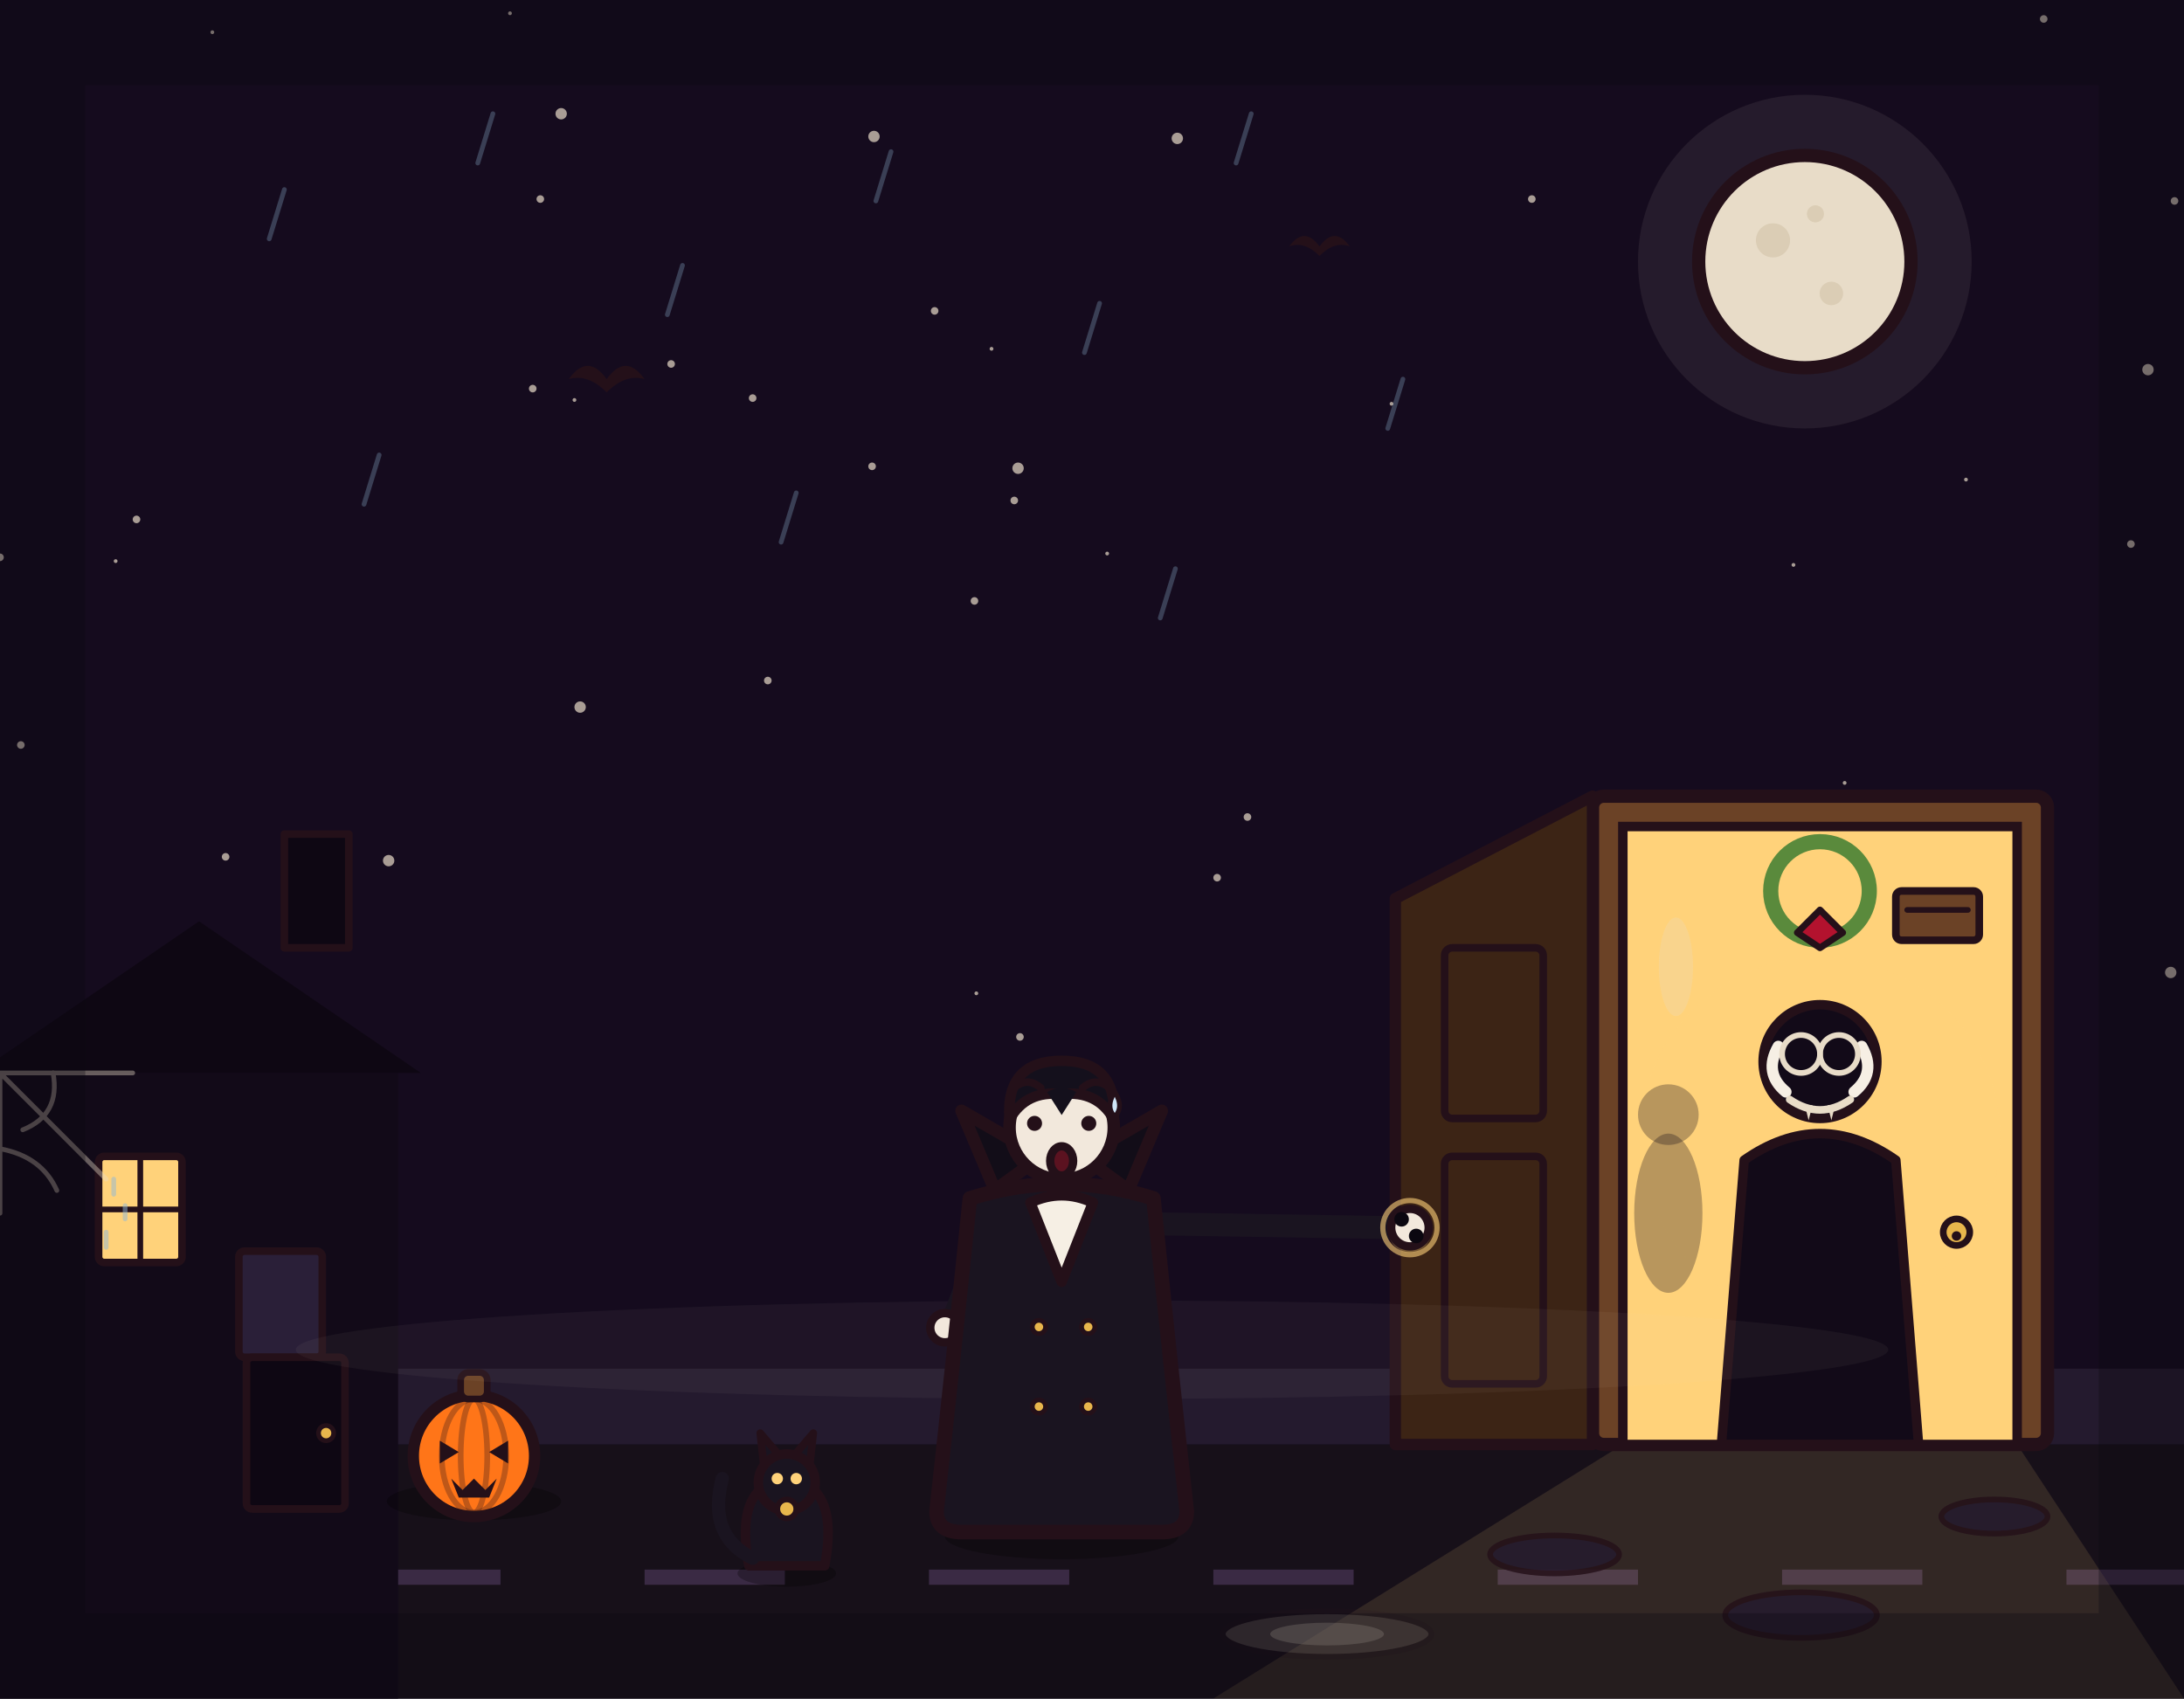
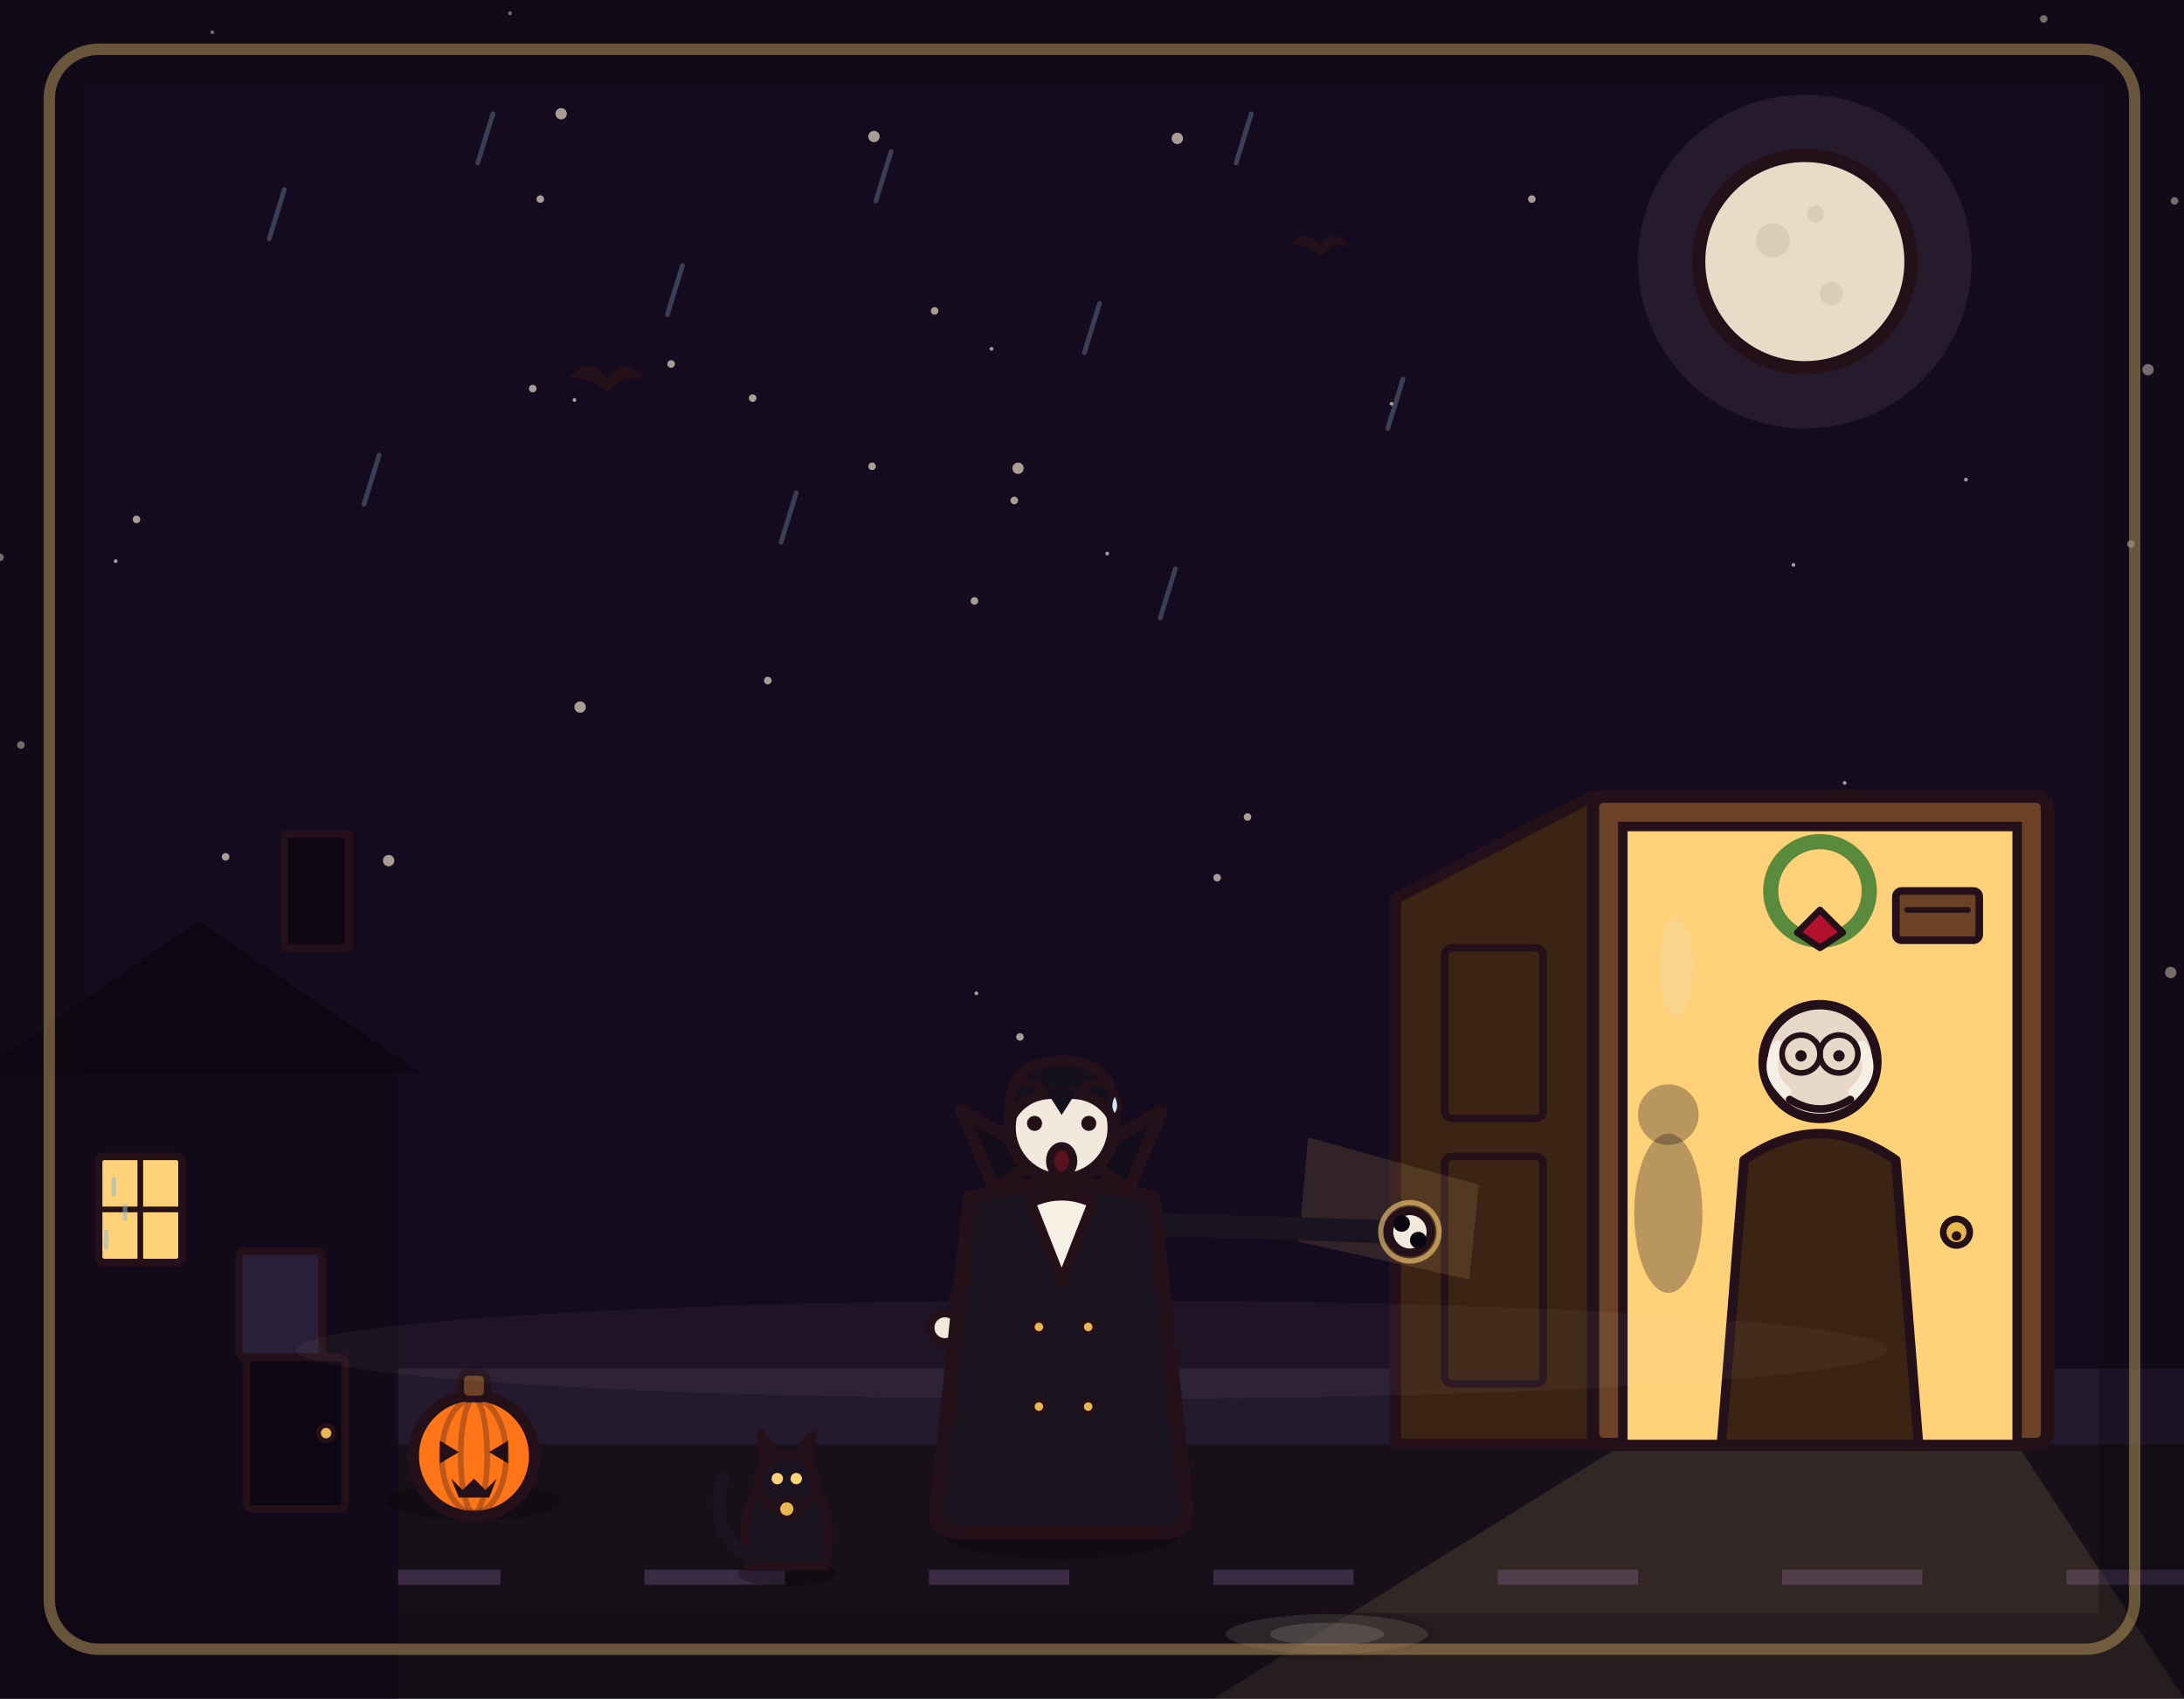
<svg xmlns="http://www.w3.org/2000/svg" viewBox="0 0 1152 896" width="1152" height="896">
  <rect x="0" y="0" width="1152" height="896" fill="#150b1e" />
  <g fill="#e8dcc8" opacity=".7">
    <circle cx="0" cy="294" r="2" />
    <circle cx="303" cy="211" r="1" />
    <circle cx="1124" cy="287" r="2" />
    <circle cx="296" cy="60" r="3" />
    <circle cx="1037" cy="253" r="1" />
    <circle cx="285" cy="105" r="2" />
    <circle cx="119" cy="452" r="2" />
    <circle cx="973" cy="413" r="1" />
    <circle cx="621" cy="73" r="3" />
    <circle cx="535" cy="264" r="2" />
    <circle cx="269" cy="7" r="1" />
    <circle cx="1145" cy="513" r="3" />
    <circle cx="658" cy="431" r="2" />
    <circle cx="397" cy="210" r="2" />
    <circle cx="405" cy="359" r="2" />
    <circle cx="61" cy="296" r="1" />
    <circle cx="523" cy="184" r="1" />
    <circle cx="75" cy="552" r="2" />
    <circle cx="103" cy="556" r="2" />
    <circle cx="808" cy="105" r="2" />
    <circle cx="1147" cy="106" r="2" />
    <circle cx="460" cy="246" r="2" />
    <circle cx="205" cy="454" r="3" />
    <circle cx="112" cy="17" r="1" />
    <circle cx="734" cy="213" r="1" />
    <circle cx="584" cy="292" r="1" />
    <circle cx="1133" cy="195" r="3" />
    <circle cx="306" cy="373" r="3" />
    <circle cx="537" cy="247" r="3" />
    <circle cx="538" cy="547" r="2" />
    <circle cx="915" cy="485" r="2" />
    <circle cx="642" cy="463" r="2" />
    <circle cx="354" cy="192" r="2" />
    <circle cx="514" cy="317" r="2" />
    <circle cx="72" cy="274" r="2" />
    <circle cx="11" cy="393" r="2" />
    <circle cx="515" cy="524" r="1" />
    <circle cx="493" cy="164" r="2" />
    <circle cx="281" cy="205" r="2" />
    <circle cx="1078" cy="10" r="2" />
    <circle cx="946" cy="298" r="1" />
    <circle cx="461" cy="72" r="3" />
  </g>
  <circle cx="952" cy="138" r="88" fill="#e8dcc8" opacity=".08" />
  <circle cx="952" cy="138" r="56" fill="#e8dcc8" stroke="#241019" stroke-width="7" stroke-linejoin="round" />
  <circle cx="935.2" cy="126.8" r="9" fill="#d9cbb2" opacity=".9" />
  <circle cx="966" cy="154.8" r="6.2" fill="#d9cbb2" opacity=".9" />
  <circle cx="957.6" cy="112.8" r="4.5" fill="#d9cbb2" opacity=".9" />
  <rect x="0" y="722" width="1152" height="40" fill="#241a2e" />
  <rect x="0" y="762" width="1152" height="134" fill="#171019" />
  <path d="M40 828h74v8h-74zM190 828h74v8h-74zM340 828h74v8h-74zM490 828h74v8h-74zM640 828h74v8h-74zM790 828h74v8h-74zM940 828h74v8h-74zM1090 828h74v8h-74z" fill="#3a2a44" />
  <g>
    <rect x="0" y="566" width="210" height="330" fill="#120a18" />
    <path d="M-12 566 L105 486 L222 566 Z" fill="#0e0713" />
    <rect x="150" y="440" width="34" height="60" fill="#0e0713" stroke="#241019" stroke-width="4" stroke-linejoin="round" />
    <rect x="52" y="610" width="44" height="56" rx="3" fill="#ffd27a" stroke="#241019" stroke-width="4" stroke-linejoin="round" />
    <line x1="74" y1="610" x2="74" y2="666" stroke="#241019" stroke-width="3" />
    <line x1="52" y1="638" x2="96" y2="638" stroke="#241019" stroke-width="3" />
    <rect x="126" y="660" width="44" height="56" rx="3" fill="#2a1f38" stroke="#241019" stroke-width="4" stroke-linejoin="round" />
    <rect x="130" y="716" width="52" height="80" rx="3" fill="#0e0713" stroke="#241019" stroke-width="4" stroke-linejoin="round" />
    <circle cx="172" cy="756" r="4" fill="#e8b64c" stroke="#241019" stroke-width="2.5" />
  </g>
  <polygon points="856,762 1064,762 1152,896 640,896" fill="#ffd27a" opacity=".12" />
  <g>
    <rect x="840" y="420" width="240" height="342" rx="6" fill="#6b4226" stroke="#241019" stroke-width="7" stroke-linejoin="round" />
    <rect x="856" y="436" width="208" height="326" fill="#ffd27a" stroke="#241019" stroke-width="5" />
    <circle cx="960" cy="600" r="95" fill="#ffd27a" opacity=".5" />
    <g>
-       <path d="M908 762 L920 612 Q960 584 1000 612 L1012 762 Z" fill="#120a18" stroke="#241019" stroke-width="5" stroke-linejoin="round" />
-       <circle cx="960" cy="560" r="30" fill="#120a18" stroke="#241019" stroke-width="5" />
+       <path d="M908 762 L920 612 Q960 584 1000 612 L1012 762 Z" fill="#3c2415" stroke="#241019" stroke-width="5" stroke-linejoin="round" />
+       <circle cx="960" cy="560" r="30" fill="#e8d8c8" stroke="#241019" stroke-width="5" />
      <path d="M938 552 Q930 566 942 576" fill="none" stroke="#f6efe4" stroke-width="6" stroke-linecap="round" />
      <path d="M982 552 Q990 566 978 576" fill="none" stroke="#f6efe4" stroke-width="6" stroke-linecap="round" />
-       <circle cx="950" cy="556" r="10" fill="none" stroke="#e8dcc8" stroke-width="3" />
-       <circle cx="970" cy="556" r="10" fill="none" stroke="#e8dcc8" stroke-width="3" />
-       <line x1="960" y1="556" x2="960" y2="556" stroke="#e8dcc8" stroke-width="3" />
-       <path d="M944 580 Q960 591 976 580" fill="none" stroke="#e8dcc8" stroke-width="4" stroke-linecap="round" />
-       <path d="M952 583 L956 583 L954 591 Z" fill="#e8dcc8" />
-       <path d="M964 583 L968 583 L966 591 Z" fill="#e8dcc8" />
+       <circle cx="950" cy="556" r="10" fill="none" stroke="#241019" stroke-width="3" />
+       <circle cx="970" cy="556" r="10" fill="none" stroke="#241019" stroke-width="3" />
+       <line x1="960" y1="556" x2="960" y2="556" stroke="#241019" stroke-width="3" />
+       <circle cx="950" cy="557" r="3" fill="#241019" />
+       <circle cx="970" cy="557" r="3" fill="#241019" />
+       <path d="M944 580 Q960 590 976 580" fill="none" stroke="#241019" stroke-width="4" stroke-linecap="round" />
    </g>
    <polygon points="840,420 736,474 736,762 840,762" fill="#3c2415" stroke="#241019" stroke-width="6" stroke-linejoin="round" />
    <rect x="762" y="500" width="52" height="90" rx="4" fill="none" stroke="#241019" stroke-width="4" stroke-linejoin="round" />
    <rect x="762" y="610" width="52" height="120" rx="4" fill="none" stroke="#241019" stroke-width="4" stroke-linejoin="round" />
    <circle cx="744" cy="650" r="7" fill="#e8b64c" stroke="#241019" stroke-width="3.5" />
  </g>
  <g>
    <ellipse cx="250" cy="792" rx="46" ry="10" fill="#000000" opacity=".28" />
    <circle cx="250" cy="768" r="32" fill="#ff7518" stroke="#241019" stroke-width="6" stroke-linejoin="round" />
    <ellipse cx="250" cy="768" rx="17" ry="30" fill="none" stroke="#241019" stroke-width="3" opacity=".3" />
    <ellipse cx="250" cy="768" rx="7" ry="30" fill="none" stroke="#241019" stroke-width="3" opacity=".3" />
    <rect x="243" y="724" width="14" height="14" rx="4" fill="#6b4226" stroke="#241019" stroke-width="3.5" stroke-linejoin="round" />
    <path d="M232 760 L242 766 L232 772 Z" fill="#241019" />
    <path d="M268 760 L258 766 L268 772 Z" fill="#241019" />
    <path d="M238 780 L244 786 L250 780 L256 786 L262 780 L258 790 L242 790 Z" fill="#241019" />
  </g>
  <ellipse cx="576" cy="712" rx="420" ry="26" fill="#e8dcc8" opacity=".05" />
+   <polygon points="690,600 780,625 775,675 685,655" fill="#ffd27a" opacity=".12" />
  <g transform="translate(560 806) scale(1.1)">
    <ellipse cx="0" cy="4" rx="56" ry="11" fill="#000000" opacity=".28" />
    <path d="M-12 -62 L-16 -6" fill="none" stroke="#241a2e" stroke-width="15" stroke-linecap="round" />
    <path d="M12 -62 L16 -6" fill="none" stroke="#241a2e" stroke-width="15" stroke-linecap="round" />
    <ellipse cx="-18" cy="-4" rx="15" ry="7" fill="#14101c" stroke="#241019" stroke-width="4" stroke-linejoin="round" />
    <ellipse cx="18" cy="-4" rx="15" ry="7" fill="#14101c" stroke="#241019" stroke-width="4" stroke-linejoin="round" />
    <path d="M-34 -146 L-52 -100" fill="none" stroke="#1a1420" stroke-width="11" stroke-linecap="round" />
    <circle cx="-56" cy="-96" r="7" fill="#f2e8dc" stroke="#241019" stroke-width="4" stroke-linejoin="round" />
-     <path d="M34 -146 L160 -144" fill="none" stroke="#1a1420" stroke-width="11" stroke-linecap="round" />
+     <path d="M34 -146 L157 -142" fill="none" stroke="#1a1420" stroke-width="11" stroke-linecap="round" />
    <circle cx="167" cy="-142" r="10" fill="#ffd27a" opacity=".3" stroke="none" />
-     <circle cx="167" cy="-144" r="9" fill="#f2e8dc" stroke="#241019" stroke-width="4" stroke-linejoin="round" />
-     <circle cx="163" cy="-148" r="3.5" fill="#0b0710" />
-     <circle cx="170" cy="-140" r="3.5" fill="#0b0710" />
-     <circle cx="167" cy="-144" r="13" fill="none" stroke="#ffd27a" stroke-width="2.5" opacity=".6" />
+     <circle cx="167" cy="-142" r="10" fill="#f2e8dc" stroke="#241019" stroke-width="4" stroke-linejoin="round" />
+     <circle cx="163" cy="-146" r="4" fill="#0b0710" />
+     <circle cx="171" cy="-138" r="4" fill="#0b0710" />
+     <circle cx="167" cy="-142" r="14" fill="none" stroke="#ffd27a" stroke-width="2.5" opacity=".6" />
    <path d="M-44 -158 Q-52 -80 -60 -8 Q-60 2 -48 2 L48 2 Q60 2 60 -8 Q52 -80 44 -158 Q0 -172 -44 -158 Z" fill="#1a1420" stroke="#241019" stroke-width="7" stroke-linejoin="round" />
    <path d="M-32 -162 L-48 -200 L-10 -178 Z" fill="#120d18" stroke="#241019" stroke-width="6" stroke-linejoin="round" />
    <path d="M32 -162 L48 -200 L10 -178 Z" fill="#120d18" stroke="#241019" stroke-width="6" stroke-linejoin="round" />
    <path d="M-15 -156 L0 -118 L15 -156 Q0 -163 -15 -156 Z" fill="#f6efe4" stroke="#241019" stroke-width="5" stroke-linejoin="round" />
    <circle cx="0" cy="-192" r="25" fill="#f2e8dc" stroke="#241019" stroke-width="6" stroke-linejoin="round" />
    <path d="M-25 -196 Q-27 -224 0 -224 Q27 -224 25 -196 Q17 -210 0 -208 Q-17 -210 -25 -196 Z" fill="#14101c" stroke="#241019" stroke-width="5" stroke-linejoin="round" />
    <path d="M-7 -209 L0 -198 L7 -209 Q0 -213 -7 -209 Z" fill="#14101c" />
    <path d="M-24 -210 Q-17 -217 -10 -211" fill="none" stroke="#241019" stroke-width="3.6" stroke-linecap="round" />
    <path d="M10 -211 Q17 -217 24 -210" fill="none" stroke="#241019" stroke-width="3.6" stroke-linecap="round" />
    <circle cx="-13" cy="-194" r="3.6" fill="#241019" />
    <circle cx="13" cy="-194" r="3.6" fill="#241019" />
    <ellipse cx="0" cy="-176" rx="5.5" ry="7" fill="#5b1220" stroke="#241019" stroke-width="4" stroke-linejoin="round" />
  </g>
  <g transform="translate(415 826)">
    <ellipse cx="0" cy="4" rx="26" ry="7" fill="#000000" opacity=".28" />
    <path d="M-20 0 Q-26 -32 -12 -42 Q0 -48 12 -42 Q26 -32 20 0 Z" fill="#1a1420" stroke="#241019" stroke-width="5" stroke-linejoin="round" />
    <path d="M-18 -4 Q-42 -16 -34 -46" fill="none" stroke="#1a1420" stroke-width="7" stroke-linecap="round" />
    <path d="M-12 -52 L-14 -70 L-2 -56 Z" fill="#1a1420" stroke="#241019" stroke-width="4" stroke-linejoin="round" />
    <path d="M12 -52 L14 -70 L2 -56 Z" fill="#1a1420" stroke="#241019" stroke-width="4" stroke-linejoin="round" />
    <circle cx="0" cy="-44" r="15" fill="#1a1420" stroke="#241019" stroke-width="5" stroke-linejoin="round" />
    <circle cx="-5" cy="-46" r="3" fill="#ffd27a" />
    <circle cx="5" cy="-46" r="3" fill="#ffd27a" />
    <circle cx="0" cy="-30" r="5" fill="#e8b64c" stroke="#241019" stroke-width="3" />
  </g>
  <path d="M300 200 Q310 186 320 200 Q330 186 340 200 Q330 197 320 207 Q310 197 300 200 Z" fill="#241019" />
  <path d="M680 130 Q688 119 696 130 Q704 119 712 130 Q704 127 696 135 Q688 127 680 130 Z" fill="#241019" />
  <circle cx="960" cy="470" r="26" fill="none" stroke="#5a8a3c" stroke-width="8" />
  <path d="M948 492 L960 480 L972 492 L960 500 Z" fill="#b3122e" stroke="#241019" stroke-width="3.5" stroke-linejoin="round" stroke-linecap="round" />
  <ellipse cx="884" cy="510" rx="9" ry="26" fill="#e8dcc8" opacity=".25" />
-   <ellipse cx="820" cy="820" rx="34" ry="10" fill="#241a2e" stroke="#241019" stroke-width="3" opacity=".85" />
-   <ellipse cx="950" cy="852" rx="40" ry="12" fill="#241a2e" stroke="#241019" stroke-width="3" opacity=".85" />
-   <ellipse cx="1052" cy="800" rx="28" ry="9" fill="#241a2e" stroke="#241019" stroke-width="3" opacity=".85" />
  <circle cx="548" cy="700" r="3.5" fill="#e8b64c" stroke="#241019" stroke-width="2.5" />
  <circle cx="548" cy="742" r="3.5" fill="#e8b64c" stroke="#241019" stroke-width="2.5" />
  <circle cx="574" cy="700" r="3.5" fill="#e8b64c" stroke="#241019" stroke-width="2.5" />
  <circle cx="574" cy="742" r="3.5" fill="#e8b64c" stroke="#241019" stroke-width="2.5" />
-   <g stroke="#e8dcc8" stroke-width="2.5" opacity=".4" fill="none" stroke-linecap="round">
-     <path d="M0 566 L70 566 M0 566 L0 640 M0 566 L56 622" />
-     <path d="M28 566 Q32 588 12 596" />
-     <path d="M0 606 Q22 610 30 628" />
-   </g>
  <path d="M60 622 l0 8 M66 636 l0 7 M56 650 l0 8" stroke="#8fb8d8" stroke-width="2.5" opacity=".5" stroke-linecap="round" />
  <ellipse cx="880" cy="640" rx="18" ry="42" fill="#120a18" opacity=".3" />
  <circle cx="880" cy="588" r="16" fill="#120a18" opacity=".3" />
  <rect x="1000" y="470" width="44" height="26" rx="3" fill="#6b4226" stroke="#241019" stroke-width="4" stroke-linejoin="round" stroke-linecap="round" />
  <line x1="1006" y1="480" x2="1038" y2="480" stroke="#241019" stroke-width="3" stroke-linecap="round" />
  <circle cx="1032" cy="650" r="7" fill="#e8b64c" stroke="#241019" stroke-width="3.5" />
  <circle cx="1032" cy="652" r="2.5" fill="#241019" />
  <g stroke="#8fb8d8" stroke-width="2.5" opacity=".3" stroke-linecap="round">
    <path d="M150 100 l-8 26" />
    <path d="M260 60 l-8 26" />
    <path d="M360 140 l-8 26" />
    <path d="M470 80 l-8 26" />
    <path d="M580 160 l-8 26" />
    <path d="M660 60 l-8 26" />
    <path d="M740 200 l-8 26" />
    <path d="M200 240 l-8 26" />
    <path d="M420 260 l-8 26" />
    <path d="M620 300 l-8 26" />
  </g>
  <ellipse cx="700" cy="862" rx="55" ry="12" fill="#e8dcc8" opacity=".18" stroke="#241019" stroke-width="3" />
  <ellipse cx="700" cy="862" rx="30" ry="6" fill="#e8dcc8" opacity=".25" />
  <path d="M588 576 Q593 584 588 589 Q583 584 588 576 Z" fill="#cfe6f8" stroke="#241019" stroke-width="2.5" stroke-linejoin="round" />
+   <rect x="26" y="26" width="1100" height="844" rx="26" fill="none" stroke="#ffd27a" stroke-width="6" opacity="0.55" />
  <rect x="0" y="0" width="1152" height="896" fill="none" stroke="#0b0710" stroke-width="90" opacity="0.32" />
</svg>
